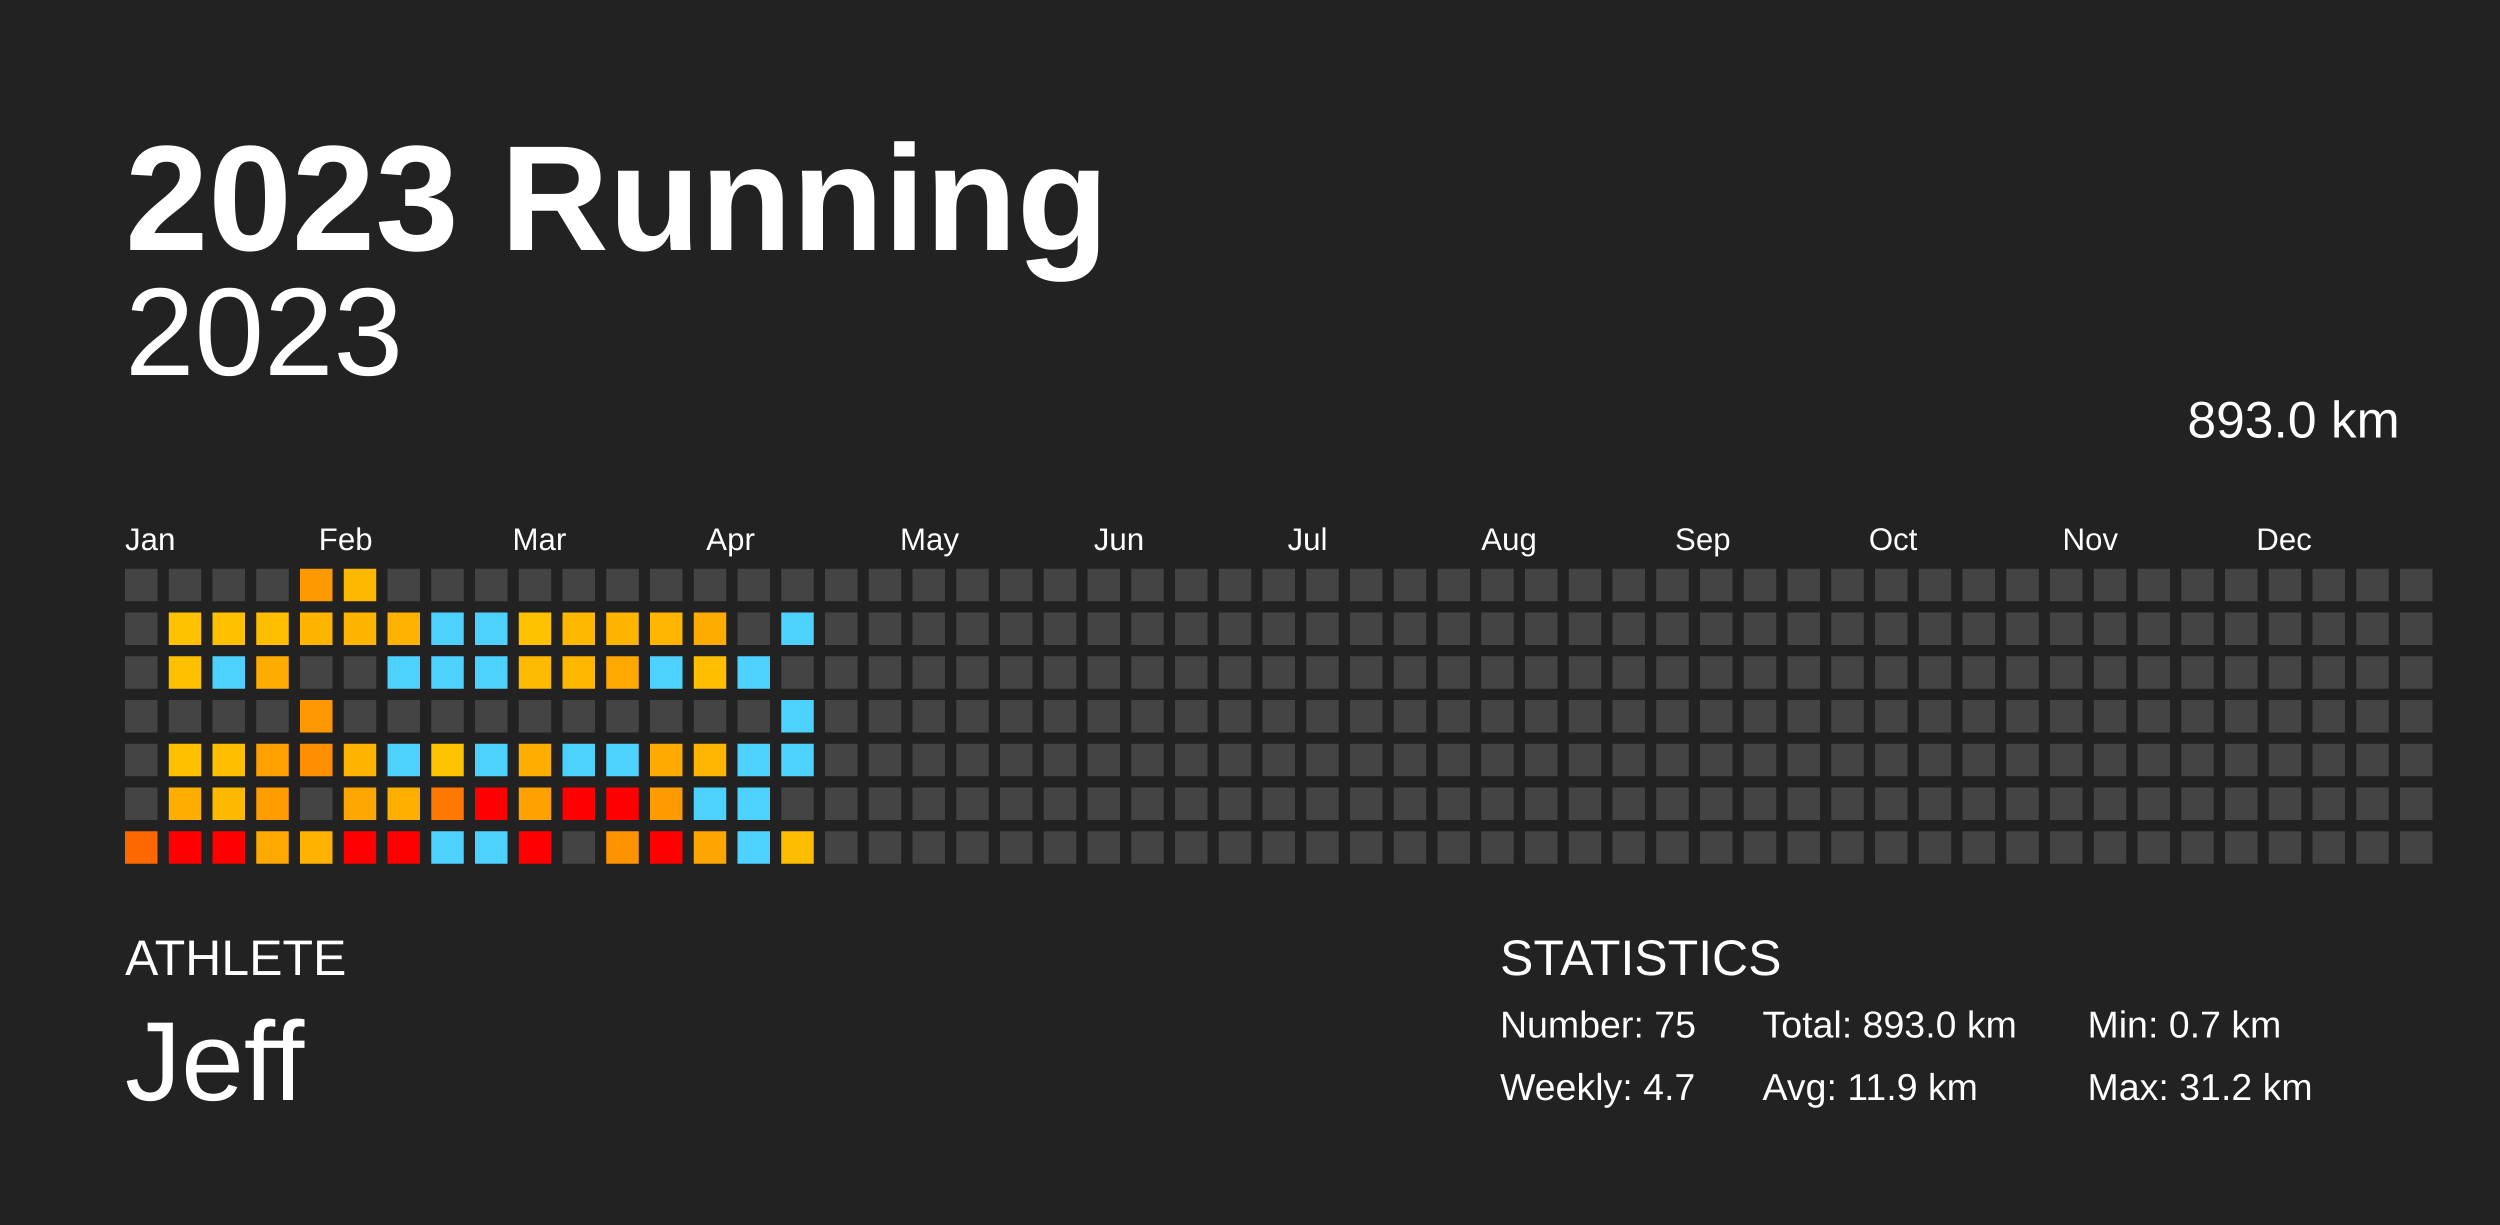
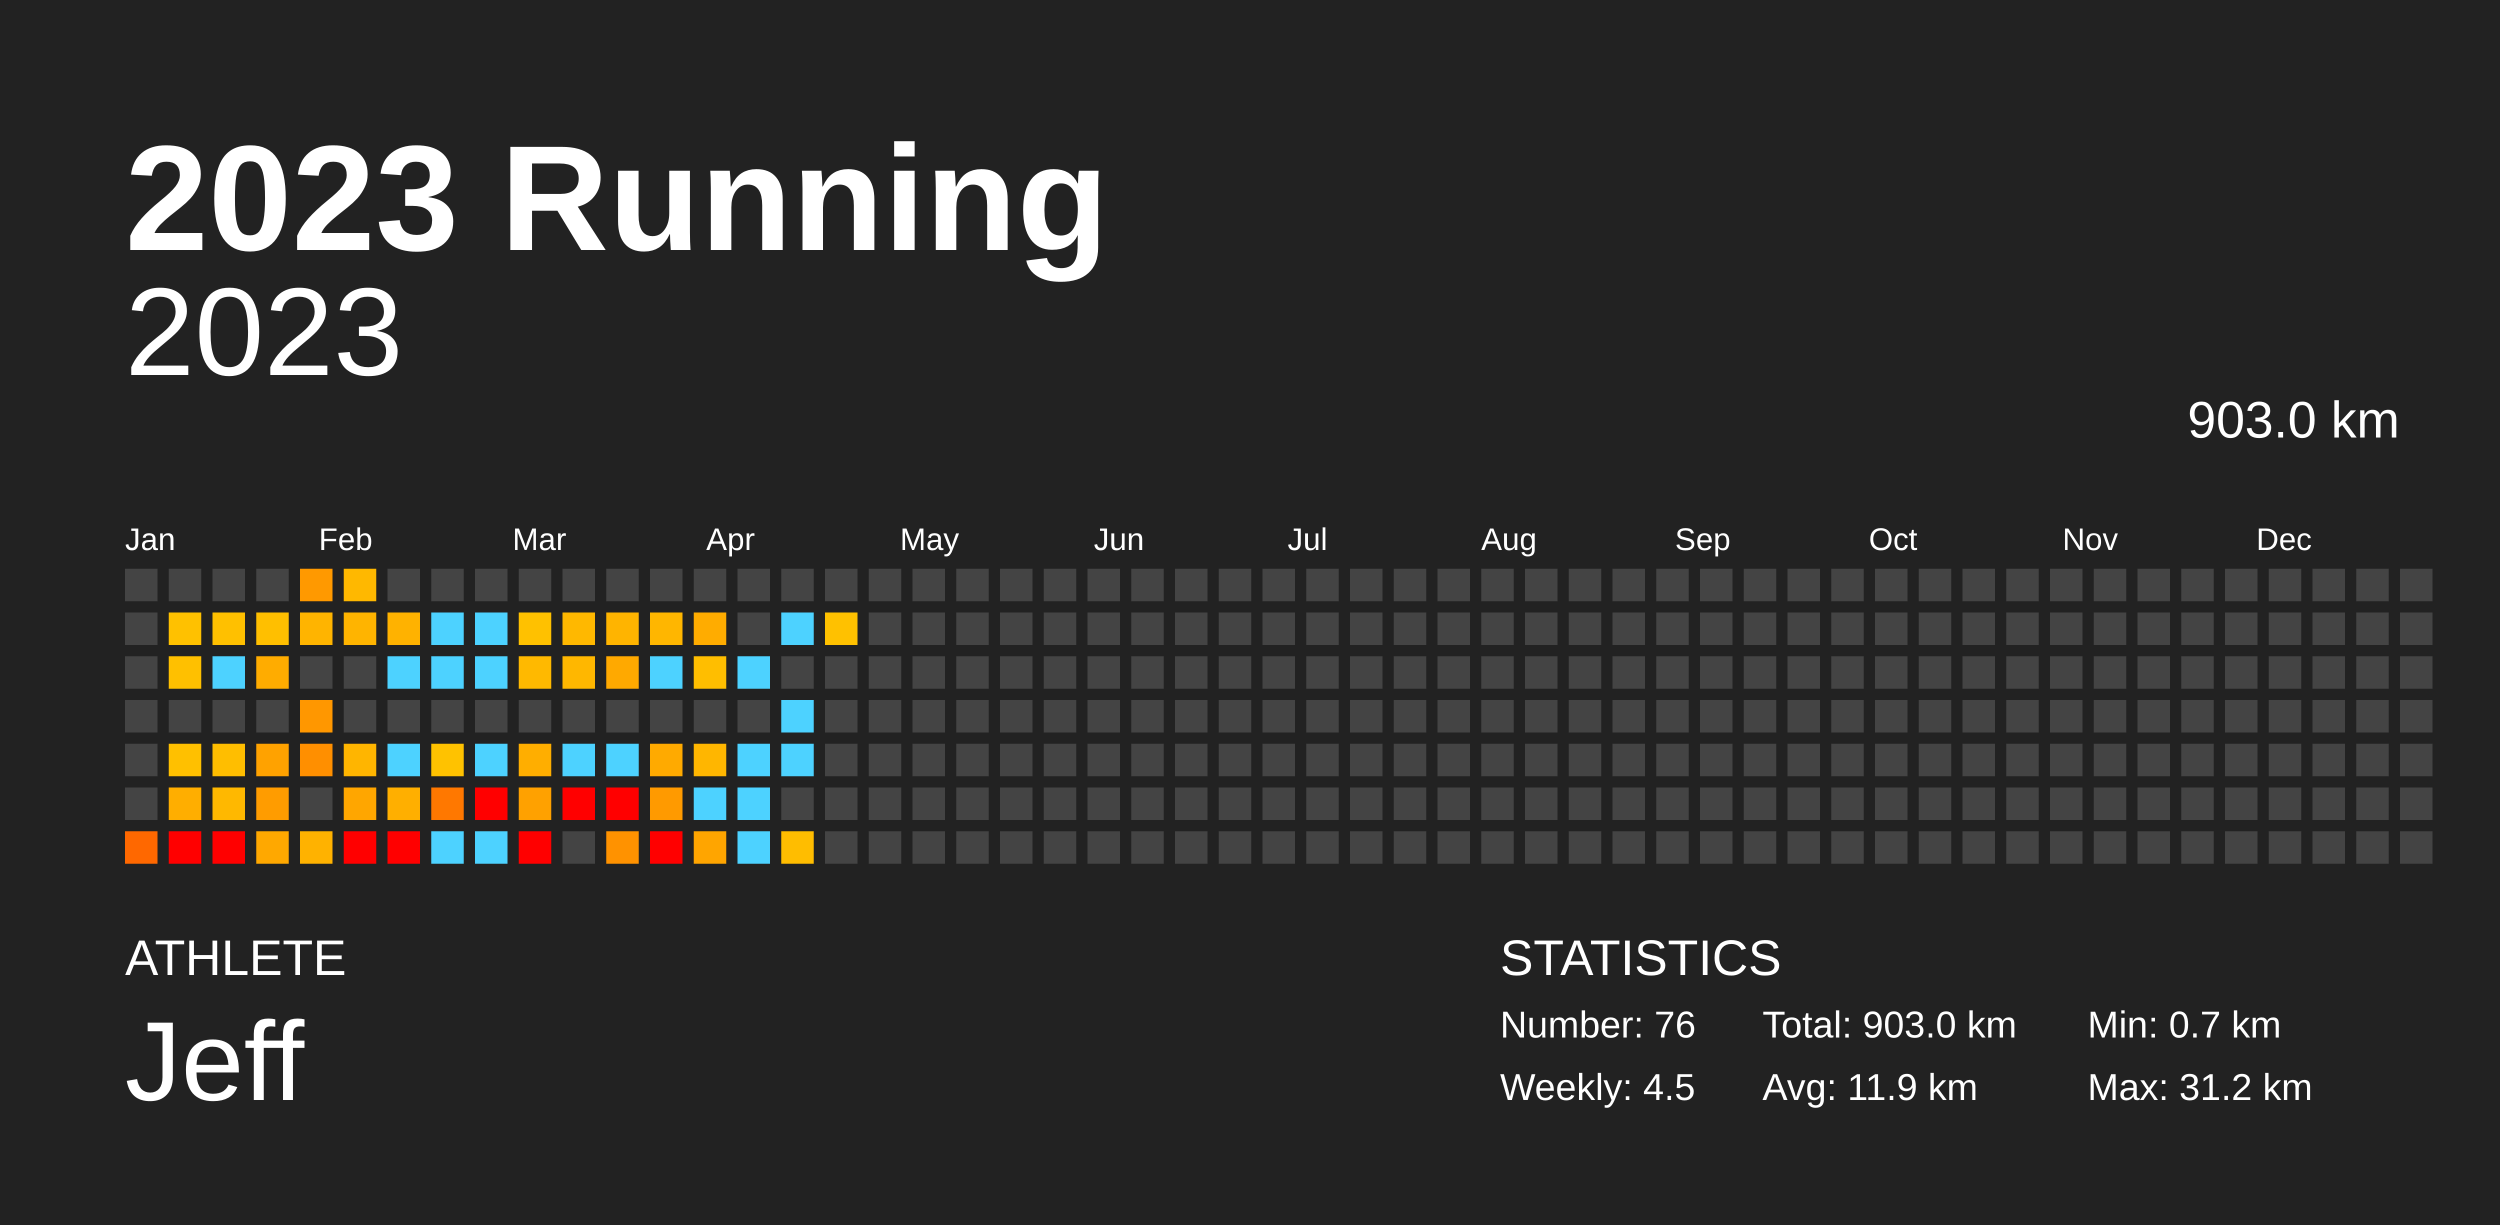
<svg xmlns="http://www.w3.org/2000/svg" baseProfile="full" height="98mm" version="1.1" viewBox="0,0,200,98" width="200mm">
  <defs />
  <rect fill="#222222" height="98" width="200" x="0" y="0" />
  <text fill="#FFFFFF" style="font-size:12px; font-family:Arial; font-weight:bold;" x="10" y="20">2023 Running</text>
  <text fill="#FFFFFF" style="font-size:4px; font-family:Arial" x="10" y="78">ATHLETE</text>
  <text fill="#FFFFFF" style="font-size:9px; font-family:Arial" x="10" y="88">Jeff</text>
  <text fill="#FFFFFF" style="font-size:4px; font-family:Arial" x="120" y="78">STATISTICS</text>
-   <text fill="#FFFFFF" style="font-size:3px; font-family:Arial" x="120" y="83">Number: 75</text>
-   <text fill="#FFFFFF" style="font-size:3px; font-family:Arial" x="120" y="88">Weekly: 4.7</text>
-   <text fill="#FFFFFF" style="font-size:3px; font-family:Arial" x="141" y="83">Total: 893.0 km</text>
+   <text fill="#FFFFFF" style="font-size:3px; font-family:Arial" x="120" y="83">Number: 76</text>
+   <text fill="#FFFFFF" style="font-size:3px; font-family:Arial" x="120" y="88">Weekly: 4.5</text>
+   <text fill="#FFFFFF" style="font-size:3px; font-family:Arial" x="141" y="83">Total: 903.0 km</text>
  <text fill="#FFFFFF" style="font-size:3px; font-family:Arial" x="141" y="88">Avg: 11.9 km</text>
  <text fill="#FFFFFF" style="font-size:3px; font-family:Arial" x="167" y="83">Min: 0.7 km</text>
  <text fill="#FFFFFF" style="font-size:3px; font-family:Arial" x="167" y="88">Max: 31.2 km</text>
  <text alignment-baseline="hanging" fill="#FFFFFF" style="font-size:10.0px; font-family:Arial;" x="10" y="30">2023</text>
-   <text alignment-baseline="hanging" fill="#FFFFFF" style="font-size:4.125px; font-family:Arial;" x="175" y="35">893.0 km</text>
+   <text alignment-baseline="hanging" fill="#FFFFFF" style="font-size:4.125px; font-family:Arial;" x="175" y="35">903.0 km</text>
  <text fill="#FFFFFF" style="font-size:2.5px; font-family:Arial" x="10.0" y="44">Jan</text>
  <text fill="#FFFFFF" style="font-size:2.5px; font-family:Arial" x="25.5" y="44">Feb</text>
  <text fill="#FFFFFF" style="font-size:2.5px; font-family:Arial" x="41.0" y="44">Mar</text>
  <text fill="#FFFFFF" style="font-size:2.5px; font-family:Arial" x="56.5" y="44">Apr</text>
  <text fill="#FFFFFF" style="font-size:2.5px; font-family:Arial" x="72.0" y="44">May</text>
  <text fill="#FFFFFF" style="font-size:2.5px; font-family:Arial" x="87.5" y="44">Jun</text>
  <text fill="#FFFFFF" style="font-size:2.5px; font-family:Arial" x="103.0" y="44">Jul</text>
  <text fill="#FFFFFF" style="font-size:2.5px; font-family:Arial" x="118.5" y="44">Aug</text>
  <text fill="#FFFFFF" style="font-size:2.5px; font-family:Arial" x="134.0" y="44">Sep</text>
  <text fill="#FFFFFF" style="font-size:2.5px; font-family:Arial" x="149.5" y="44">Oct</text>
  <text fill="#FFFFFF" style="font-size:2.5px; font-family:Arial" x="165.0" y="44">Nov</text>
  <text fill="#FFFFFF" style="font-size:2.5px; font-family:Arial" x="180.5" y="44">Dec</text>
  <rect fill="#444444" height="2.6" width="2.6" x="10.0" y="45.5" />
  <rect fill="#444444" height="2.6" width="2.6" x="10.0" y="49.0" />
  <rect fill="#444444" height="2.6" width="2.6" x="10.0" y="52.5" />
  <rect fill="#444444" height="2.6" width="2.6" x="10.0" y="56.0" />
  <rect fill="#444444" height="2.6" width="2.6" x="10.0" y="59.5" />
  <rect fill="#444444" height="2.6" width="2.6" x="10.0" y="63.0" />
  <rect fill="#ff6800" height="2.6" width="2.6" x="10.0" y="66.5" />
  <rect fill="#444444" height="2.6" width="2.6" x="13.5" y="45.5" />
  <rect fill="#ffc100" height="2.6" width="2.6" x="13.5" y="49.0" />
  <rect fill="#ffc000" height="2.6" width="2.6" x="13.5" y="52.5" />
  <rect fill="#444444" height="2.6" width="2.6" x="13.5" y="56.0" />
  <rect fill="#ffc000" height="2.6" width="2.6" x="13.5" y="59.5" />
  <rect fill="#ffae00" height="2.6" width="2.6" x="13.5" y="63.0" />
  <rect fill="red" height="2.6" width="2.6" x="13.5" y="66.5" />
  <rect fill="#444444" height="2.6" width="2.6" x="17.0" y="45.5" />
  <rect fill="#ffc000" height="2.6" width="2.6" x="17.0" y="49.0" />
  <rect fill="#4dd2ff" height="2.6" width="2.6" x="17.0" y="52.5" />
  <rect fill="#444444" height="2.6" width="2.6" x="17.0" y="56.0" />
  <rect fill="#ffbe00" height="2.6" width="2.6" x="17.0" y="59.5" />
  <rect fill="#ffb800" height="2.6" width="2.6" x="17.0" y="63.0" />
  <rect fill="red" height="2.6" width="2.6" x="17.0" y="66.5" />
  <rect fill="#444444" height="2.6" width="2.6" x="20.5" y="45.5" />
  <rect fill="#ffbf00" height="2.6" width="2.6" x="20.5" y="49.0" />
  <rect fill="#ffac00" height="2.6" width="2.6" x="20.5" y="52.5" />
  <rect fill="#444444" height="2.6" width="2.6" x="20.5" y="56.0" />
  <rect fill="#ffa200" height="2.6" width="2.6" x="20.5" y="59.5" />
  <rect fill="#ff9c00" height="2.6" width="2.6" x="20.5" y="63.0" />
  <rect fill="#ffa800" height="2.6" width="2.6" x="20.5" y="66.5" />
  <rect fill="#ff9900" height="2.6" width="2.6" x="24.0" y="45.5" />
  <rect fill="#ffb400" height="2.6" width="2.6" x="24.0" y="49.0" />
  <rect fill="#444444" height="2.6" width="2.6" x="24.0" y="52.5" />
  <rect fill="#ff9700" height="2.6" width="2.6" x="24.0" y="56.0" />
  <rect fill="#ff8f00" height="2.6" width="2.6" x="24.0" y="59.5" />
  <rect fill="#444444" height="2.6" width="2.6" x="24.0" y="63.0" />
  <rect fill="#ffb200" height="2.6" width="2.6" x="24.0" y="66.5" />
  <rect fill="#ffb800" height="2.6" width="2.6" x="27.5" y="45.5" />
  <rect fill="#ffb400" height="2.6" width="2.6" x="27.5" y="49.0" />
  <rect fill="#444444" height="2.6" width="2.6" x="27.5" y="52.5" />
  <rect fill="#444444" height="2.6" width="2.6" x="27.5" y="56.0" />
  <rect fill="#ffb500" height="2.6" width="2.6" x="27.5" y="59.5" />
  <rect fill="#ffa600" height="2.6" width="2.6" x="27.5" y="63.0" />
  <rect fill="red" height="2.6" width="2.6" x="27.5" y="66.5" />
  <rect fill="#444444" height="2.6" width="2.6" x="31.0" y="45.5" />
  <rect fill="#ffb200" height="2.6" width="2.6" x="31.0" y="49.0" />
  <rect fill="#4dd2ff" height="2.6" width="2.6" x="31.0" y="52.5" />
  <rect fill="#444444" height="2.6" width="2.6" x="31.0" y="56.0" />
  <rect fill="#4dd2ff" height="2.6" width="2.6" x="31.0" y="59.5" />
  <rect fill="#ffaf00" height="2.6" width="2.6" x="31.0" y="63.0" />
  <rect fill="red" height="2.6" width="2.6" x="31.0" y="66.5" />
  <rect fill="#444444" height="2.6" width="2.6" x="34.5" y="45.5" />
  <rect fill="#4dd2ff" height="2.6" width="2.6" x="34.5" y="49.0" />
  <rect fill="#4dd2ff" height="2.6" width="2.6" x="34.5" y="52.5" />
  <rect fill="#444444" height="2.6" width="2.6" x="34.5" y="56.0" />
  <rect fill="#ffc200" height="2.6" width="2.6" x="34.5" y="59.5" />
  <rect fill="#ff7800" height="2.6" width="2.6" x="34.5" y="63.0" />
  <rect fill="#4dd2ff" height="2.6" width="2.6" x="34.5" y="66.5" />
  <rect fill="#444444" height="2.6" width="2.6" x="38.0" y="45.5" />
  <rect fill="#4dd2ff" height="2.6" width="2.6" x="38.0" y="49.0" />
  <rect fill="#4dd2ff" height="2.6" width="2.6" x="38.0" y="52.5" />
  <rect fill="#444444" height="2.6" width="2.6" x="38.0" y="56.0" />
  <rect fill="#4dd2ff" height="2.6" width="2.6" x="38.0" y="59.5" />
  <rect fill="red" height="2.6" width="2.6" x="38.0" y="63.0" />
  <rect fill="#4dd2ff" height="2.6" width="2.6" x="38.0" y="66.5" />
  <rect fill="#444444" height="2.6" width="2.6" x="41.5" y="45.5" />
  <rect fill="#ffc100" height="2.6" width="2.6" x="41.5" y="49.0" />
  <rect fill="#ffb900" height="2.6" width="2.6" x="41.5" y="52.5" />
  <rect fill="#444444" height="2.6" width="2.6" x="41.5" y="56.0" />
  <rect fill="#ffae00" height="2.6" width="2.6" x="41.5" y="59.5" />
  <rect fill="#ffa100" height="2.6" width="2.6" x="41.5" y="63.0" />
  <rect fill="red" height="2.6" width="2.6" x="41.5" y="66.5" />
  <rect fill="#444444" height="2.6" width="2.6" x="45.0" y="45.5" />
  <rect fill="#ffb800" height="2.6" width="2.6" x="45.0" y="49.0" />
  <rect fill="#ffb700" height="2.6" width="2.6" x="45.0" y="52.5" />
  <rect fill="#444444" height="2.6" width="2.6" x="45.0" y="56.0" />
  <rect fill="#4dd2ff" height="2.6" width="2.6" x="45.0" y="59.5" />
  <rect fill="red" height="2.6" width="2.6" x="45.0" y="63.0" />
  <rect fill="#444444" height="2.6" width="2.6" x="45.0" y="66.5" />
  <rect fill="#444444" height="2.6" width="2.6" x="48.5" y="45.5" />
  <rect fill="#ffb400" height="2.6" width="2.6" x="48.5" y="49.0" />
  <rect fill="#ffa900" height="2.6" width="2.6" x="48.5" y="52.5" />
  <rect fill="#444444" height="2.6" width="2.6" x="48.5" y="56.0" />
  <rect fill="#4dd2ff" height="2.6" width="2.6" x="48.5" y="59.5" />
  <rect fill="red" height="2.6" width="2.6" x="48.5" y="63.0" />
  <rect fill="#ff9200" height="2.6" width="2.6" x="48.5" y="66.5" />
  <rect fill="#444444" height="2.6" width="2.6" x="52.0" y="45.5" />
  <rect fill="#ffb600" height="2.6" width="2.6" x="52.0" y="49.0" />
  <rect fill="#4dd2ff" height="2.6" width="2.6" x="52.0" y="52.5" />
  <rect fill="#444444" height="2.6" width="2.6" x="52.0" y="56.0" />
  <rect fill="#ffaa00" height="2.6" width="2.6" x="52.0" y="59.5" />
  <rect fill="#ff9a00" height="2.6" width="2.6" x="52.0" y="63.0" />
  <rect fill="red" height="2.6" width="2.6" x="52.0" y="66.5" />
  <rect fill="#444444" height="2.6" width="2.6" x="55.5" y="45.5" />
  <rect fill="#ffac00" height="2.6" width="2.6" x="55.5" y="49.0" />
  <rect fill="#ffbe00" height="2.6" width="2.6" x="55.5" y="52.5" />
  <rect fill="#444444" height="2.6" width="2.6" x="55.5" y="56.0" />
  <rect fill="#ffb600" height="2.6" width="2.6" x="55.5" y="59.5" />
  <rect fill="#4dd2ff" height="2.6" width="2.6" x="55.5" y="63.0" />
  <rect fill="#ffa500" height="2.6" width="2.6" x="55.5" y="66.5" />
  <rect fill="#444444" height="2.6" width="2.6" x="59.0" y="45.5" />
  <rect fill="#444444" height="2.6" width="2.6" x="59.0" y="49.0" />
  <rect fill="#4dd2ff" height="2.6" width="2.6" x="59.0" y="52.5" />
  <rect fill="#444444" height="2.6" width="2.6" x="59.0" y="56.0" />
  <rect fill="#4dd2ff" height="2.6" width="2.6" x="59.0" y="59.5" />
  <rect fill="#4dd2ff" height="2.6" width="2.6" x="59.0" y="63.0" />
  <rect fill="#4dd2ff" height="2.6" width="2.6" x="59.0" y="66.5" />
  <rect fill="#444444" height="2.6" width="2.6" x="62.5" y="45.5" />
  <rect fill="#4dd2ff" height="2.6" width="2.6" x="62.5" y="49.0" />
  <rect fill="#444444" height="2.6" width="2.6" x="62.5" y="52.5" />
  <rect fill="#4dd2ff" height="2.6" width="2.6" x="62.5" y="56.0" />
  <rect fill="#4dd2ff" height="2.6" width="2.6" x="62.5" y="59.5" />
  <rect fill="#444444" height="2.6" width="2.6" x="62.5" y="63.0" />
  <rect fill="#ffbd00" height="2.6" width="2.6" x="62.5" y="66.5" />
  <rect fill="#444444" height="2.6" width="2.6" x="66.0" y="45.5" />
-   <rect fill="#444444" height="2.6" width="2.6" x="66.0" y="49.0" />
+   <rect fill="#ffc100" height="2.6" width="2.6" x="66.0" y="49.0" />
  <rect fill="#444444" height="2.6" width="2.6" x="66.0" y="52.5" />
  <rect fill="#444444" height="2.6" width="2.6" x="66.0" y="56.0" />
  <rect fill="#444444" height="2.6" width="2.6" x="66.0" y="59.5" />
  <rect fill="#444444" height="2.6" width="2.6" x="66.0" y="63.0" />
  <rect fill="#444444" height="2.6" width="2.6" x="66.0" y="66.5" />
  <rect fill="#444444" height="2.6" width="2.6" x="69.5" y="45.5" />
  <rect fill="#444444" height="2.6" width="2.6" x="69.5" y="49.0" />
  <rect fill="#444444" height="2.6" width="2.6" x="69.5" y="52.5" />
  <rect fill="#444444" height="2.6" width="2.6" x="69.5" y="56.0" />
  <rect fill="#444444" height="2.6" width="2.6" x="69.5" y="59.5" />
  <rect fill="#444444" height="2.6" width="2.6" x="69.5" y="63.0" />
  <rect fill="#444444" height="2.6" width="2.6" x="69.5" y="66.5" />
  <rect fill="#444444" height="2.6" width="2.6" x="73.0" y="45.5" />
  <rect fill="#444444" height="2.6" width="2.6" x="73.0" y="49.0" />
  <rect fill="#444444" height="2.6" width="2.6" x="73.0" y="52.5" />
  <rect fill="#444444" height="2.6" width="2.6" x="73.0" y="56.0" />
  <rect fill="#444444" height="2.6" width="2.6" x="73.0" y="59.5" />
  <rect fill="#444444" height="2.6" width="2.6" x="73.0" y="63.0" />
  <rect fill="#444444" height="2.6" width="2.6" x="73.0" y="66.5" />
  <rect fill="#444444" height="2.6" width="2.6" x="76.5" y="45.5" />
  <rect fill="#444444" height="2.6" width="2.6" x="76.5" y="49.0" />
  <rect fill="#444444" height="2.6" width="2.6" x="76.5" y="52.5" />
  <rect fill="#444444" height="2.6" width="2.6" x="76.5" y="56.0" />
  <rect fill="#444444" height="2.6" width="2.6" x="76.5" y="59.5" />
  <rect fill="#444444" height="2.6" width="2.6" x="76.5" y="63.0" />
  <rect fill="#444444" height="2.6" width="2.6" x="76.5" y="66.5" />
  <rect fill="#444444" height="2.6" width="2.6" x="80.0" y="45.5" />
  <rect fill="#444444" height="2.6" width="2.6" x="80.0" y="49.0" />
  <rect fill="#444444" height="2.6" width="2.6" x="80.0" y="52.5" />
  <rect fill="#444444" height="2.6" width="2.6" x="80.0" y="56.0" />
  <rect fill="#444444" height="2.6" width="2.6" x="80.0" y="59.5" />
  <rect fill="#444444" height="2.6" width="2.6" x="80.0" y="63.0" />
  <rect fill="#444444" height="2.6" width="2.6" x="80.0" y="66.5" />
  <rect fill="#444444" height="2.6" width="2.6" x="83.5" y="45.5" />
  <rect fill="#444444" height="2.6" width="2.6" x="83.5" y="49.0" />
  <rect fill="#444444" height="2.6" width="2.6" x="83.5" y="52.5" />
  <rect fill="#444444" height="2.6" width="2.6" x="83.5" y="56.0" />
  <rect fill="#444444" height="2.6" width="2.6" x="83.5" y="59.5" />
  <rect fill="#444444" height="2.6" width="2.6" x="83.5" y="63.0" />
  <rect fill="#444444" height="2.6" width="2.6" x="83.5" y="66.5" />
  <rect fill="#444444" height="2.6" width="2.6" x="87.0" y="45.5" />
  <rect fill="#444444" height="2.6" width="2.6" x="87.0" y="49.0" />
  <rect fill="#444444" height="2.6" width="2.6" x="87.0" y="52.5" />
  <rect fill="#444444" height="2.6" width="2.6" x="87.0" y="56.0" />
  <rect fill="#444444" height="2.6" width="2.6" x="87.0" y="59.5" />
  <rect fill="#444444" height="2.6" width="2.6" x="87.0" y="63.0" />
  <rect fill="#444444" height="2.6" width="2.6" x="87.0" y="66.5" />
  <rect fill="#444444" height="2.6" width="2.6" x="90.5" y="45.5" />
  <rect fill="#444444" height="2.6" width="2.6" x="90.5" y="49.0" />
  <rect fill="#444444" height="2.6" width="2.6" x="90.5" y="52.5" />
  <rect fill="#444444" height="2.6" width="2.6" x="90.5" y="56.0" />
  <rect fill="#444444" height="2.6" width="2.6" x="90.5" y="59.5" />
  <rect fill="#444444" height="2.6" width="2.6" x="90.5" y="63.0" />
  <rect fill="#444444" height="2.6" width="2.6" x="90.5" y="66.5" />
  <rect fill="#444444" height="2.6" width="2.6" x="94.0" y="45.5" />
  <rect fill="#444444" height="2.6" width="2.6" x="94.0" y="49.0" />
  <rect fill="#444444" height="2.6" width="2.6" x="94.0" y="52.5" />
  <rect fill="#444444" height="2.6" width="2.6" x="94.0" y="56.0" />
  <rect fill="#444444" height="2.6" width="2.6" x="94.0" y="59.5" />
  <rect fill="#444444" height="2.6" width="2.6" x="94.0" y="63.0" />
  <rect fill="#444444" height="2.6" width="2.6" x="94.0" y="66.5" />
  <rect fill="#444444" height="2.6" width="2.6" x="97.5" y="45.5" />
  <rect fill="#444444" height="2.6" width="2.6" x="97.5" y="49.0" />
  <rect fill="#444444" height="2.6" width="2.6" x="97.5" y="52.5" />
  <rect fill="#444444" height="2.6" width="2.6" x="97.5" y="56.0" />
  <rect fill="#444444" height="2.6" width="2.6" x="97.5" y="59.5" />
  <rect fill="#444444" height="2.6" width="2.6" x="97.5" y="63.0" />
  <rect fill="#444444" height="2.6" width="2.6" x="97.5" y="66.5" />
  <rect fill="#444444" height="2.6" width="2.6" x="101.0" y="45.5" />
  <rect fill="#444444" height="2.6" width="2.6" x="101.0" y="49.0" />
  <rect fill="#444444" height="2.6" width="2.6" x="101.0" y="52.5" />
  <rect fill="#444444" height="2.6" width="2.6" x="101.0" y="56.0" />
  <rect fill="#444444" height="2.6" width="2.6" x="101.0" y="59.5" />
  <rect fill="#444444" height="2.6" width="2.6" x="101.0" y="63.0" />
  <rect fill="#444444" height="2.6" width="2.6" x="101.0" y="66.5" />
  <rect fill="#444444" height="2.6" width="2.6" x="104.5" y="45.5" />
  <rect fill="#444444" height="2.6" width="2.6" x="104.5" y="49.0" />
  <rect fill="#444444" height="2.6" width="2.6" x="104.5" y="52.5" />
  <rect fill="#444444" height="2.6" width="2.6" x="104.5" y="56.0" />
  <rect fill="#444444" height="2.6" width="2.6" x="104.5" y="59.5" />
  <rect fill="#444444" height="2.6" width="2.6" x="104.5" y="63.0" />
  <rect fill="#444444" height="2.6" width="2.6" x="104.5" y="66.5" />
  <rect fill="#444444" height="2.6" width="2.6" x="108.0" y="45.5" />
  <rect fill="#444444" height="2.6" width="2.6" x="108.0" y="49.0" />
  <rect fill="#444444" height="2.6" width="2.6" x="108.0" y="52.5" />
  <rect fill="#444444" height="2.6" width="2.6" x="108.0" y="56.0" />
  <rect fill="#444444" height="2.6" width="2.6" x="108.0" y="59.5" />
  <rect fill="#444444" height="2.6" width="2.6" x="108.0" y="63.0" />
  <rect fill="#444444" height="2.6" width="2.6" x="108.0" y="66.5" />
  <rect fill="#444444" height="2.6" width="2.6" x="111.5" y="45.5" />
  <rect fill="#444444" height="2.6" width="2.6" x="111.5" y="49.0" />
  <rect fill="#444444" height="2.6" width="2.6" x="111.5" y="52.5" />
  <rect fill="#444444" height="2.6" width="2.6" x="111.5" y="56.0" />
  <rect fill="#444444" height="2.6" width="2.6" x="111.5" y="59.5" />
  <rect fill="#444444" height="2.6" width="2.6" x="111.5" y="63.0" />
  <rect fill="#444444" height="2.6" width="2.6" x="111.5" y="66.5" />
  <rect fill="#444444" height="2.6" width="2.6" x="115.0" y="45.5" />
  <rect fill="#444444" height="2.6" width="2.6" x="115.0" y="49.0" />
  <rect fill="#444444" height="2.6" width="2.6" x="115.0" y="52.5" />
  <rect fill="#444444" height="2.6" width="2.6" x="115.0" y="56.0" />
  <rect fill="#444444" height="2.6" width="2.6" x="115.0" y="59.5" />
  <rect fill="#444444" height="2.6" width="2.6" x="115.0" y="63.0" />
  <rect fill="#444444" height="2.6" width="2.6" x="115.0" y="66.5" />
  <rect fill="#444444" height="2.6" width="2.6" x="118.5" y="45.5" />
  <rect fill="#444444" height="2.6" width="2.6" x="118.5" y="49.0" />
  <rect fill="#444444" height="2.6" width="2.6" x="118.5" y="52.5" />
  <rect fill="#444444" height="2.6" width="2.6" x="118.5" y="56.0" />
  <rect fill="#444444" height="2.6" width="2.6" x="118.5" y="59.5" />
  <rect fill="#444444" height="2.6" width="2.6" x="118.5" y="63.0" />
  <rect fill="#444444" height="2.6" width="2.6" x="118.5" y="66.5" />
  <rect fill="#444444" height="2.6" width="2.6" x="122.0" y="45.5" />
  <rect fill="#444444" height="2.6" width="2.6" x="122.0" y="49.0" />
  <rect fill="#444444" height="2.6" width="2.6" x="122.0" y="52.5" />
  <rect fill="#444444" height="2.6" width="2.6" x="122.0" y="56.0" />
  <rect fill="#444444" height="2.6" width="2.6" x="122.0" y="59.5" />
  <rect fill="#444444" height="2.6" width="2.6" x="122.0" y="63.0" />
  <rect fill="#444444" height="2.6" width="2.6" x="122.0" y="66.5" />
  <rect fill="#444444" height="2.6" width="2.6" x="125.5" y="45.5" />
  <rect fill="#444444" height="2.6" width="2.6" x="125.5" y="49.0" />
  <rect fill="#444444" height="2.6" width="2.6" x="125.5" y="52.5" />
  <rect fill="#444444" height="2.6" width="2.6" x="125.5" y="56.0" />
  <rect fill="#444444" height="2.6" width="2.6" x="125.5" y="59.5" />
  <rect fill="#444444" height="2.6" width="2.6" x="125.5" y="63.0" />
  <rect fill="#444444" height="2.6" width="2.6" x="125.5" y="66.5" />
  <rect fill="#444444" height="2.6" width="2.6" x="129.0" y="45.5" />
  <rect fill="#444444" height="2.6" width="2.6" x="129.0" y="49.0" />
  <rect fill="#444444" height="2.6" width="2.6" x="129.0" y="52.5" />
  <rect fill="#444444" height="2.6" width="2.6" x="129.0" y="56.0" />
  <rect fill="#444444" height="2.6" width="2.6" x="129.0" y="59.5" />
  <rect fill="#444444" height="2.6" width="2.6" x="129.0" y="63.0" />
  <rect fill="#444444" height="2.6" width="2.6" x="129.0" y="66.5" />
  <rect fill="#444444" height="2.6" width="2.6" x="132.5" y="45.5" />
  <rect fill="#444444" height="2.6" width="2.6" x="132.5" y="49.0" />
  <rect fill="#444444" height="2.6" width="2.6" x="132.5" y="52.5" />
  <rect fill="#444444" height="2.6" width="2.6" x="132.5" y="56.0" />
  <rect fill="#444444" height="2.6" width="2.6" x="132.5" y="59.5" />
  <rect fill="#444444" height="2.6" width="2.6" x="132.5" y="63.0" />
  <rect fill="#444444" height="2.6" width="2.6" x="132.5" y="66.5" />
  <rect fill="#444444" height="2.6" width="2.6" x="136.0" y="45.5" />
  <rect fill="#444444" height="2.6" width="2.6" x="136.0" y="49.0" />
  <rect fill="#444444" height="2.6" width="2.6" x="136.0" y="52.5" />
  <rect fill="#444444" height="2.6" width="2.6" x="136.0" y="56.0" />
  <rect fill="#444444" height="2.6" width="2.6" x="136.0" y="59.5" />
  <rect fill="#444444" height="2.6" width="2.6" x="136.0" y="63.0" />
  <rect fill="#444444" height="2.6" width="2.6" x="136.0" y="66.5" />
  <rect fill="#444444" height="2.6" width="2.6" x="139.5" y="45.5" />
  <rect fill="#444444" height="2.6" width="2.6" x="139.5" y="49.0" />
  <rect fill="#444444" height="2.6" width="2.6" x="139.5" y="52.5" />
  <rect fill="#444444" height="2.6" width="2.6" x="139.5" y="56.0" />
  <rect fill="#444444" height="2.6" width="2.6" x="139.5" y="59.5" />
  <rect fill="#444444" height="2.6" width="2.6" x="139.5" y="63.0" />
  <rect fill="#444444" height="2.6" width="2.6" x="139.5" y="66.5" />
  <rect fill="#444444" height="2.6" width="2.6" x="143.0" y="45.5" />
  <rect fill="#444444" height="2.6" width="2.6" x="143.0" y="49.0" />
  <rect fill="#444444" height="2.6" width="2.6" x="143.0" y="52.5" />
  <rect fill="#444444" height="2.6" width="2.6" x="143.0" y="56.0" />
  <rect fill="#444444" height="2.6" width="2.6" x="143.0" y="59.5" />
  <rect fill="#444444" height="2.6" width="2.6" x="143.0" y="63.0" />
  <rect fill="#444444" height="2.6" width="2.6" x="143.0" y="66.5" />
  <rect fill="#444444" height="2.6" width="2.6" x="146.5" y="45.5" />
  <rect fill="#444444" height="2.6" width="2.6" x="146.5" y="49.0" />
  <rect fill="#444444" height="2.6" width="2.6" x="146.5" y="52.5" />
  <rect fill="#444444" height="2.6" width="2.6" x="146.5" y="56.0" />
  <rect fill="#444444" height="2.6" width="2.6" x="146.5" y="59.5" />
  <rect fill="#444444" height="2.6" width="2.6" x="146.5" y="63.0" />
  <rect fill="#444444" height="2.6" width="2.6" x="146.5" y="66.5" />
  <rect fill="#444444" height="2.6" width="2.6" x="150.0" y="45.5" />
  <rect fill="#444444" height="2.6" width="2.6" x="150.0" y="49.0" />
  <rect fill="#444444" height="2.6" width="2.6" x="150.0" y="52.5" />
  <rect fill="#444444" height="2.6" width="2.6" x="150.0" y="56.0" />
  <rect fill="#444444" height="2.6" width="2.6" x="150.0" y="59.5" />
  <rect fill="#444444" height="2.6" width="2.6" x="150.0" y="63.0" />
  <rect fill="#444444" height="2.6" width="2.6" x="150.0" y="66.5" />
  <rect fill="#444444" height="2.6" width="2.6" x="153.5" y="45.5" />
  <rect fill="#444444" height="2.6" width="2.6" x="153.5" y="49.0" />
  <rect fill="#444444" height="2.6" width="2.6" x="153.5" y="52.5" />
  <rect fill="#444444" height="2.6" width="2.6" x="153.5" y="56.0" />
  <rect fill="#444444" height="2.6" width="2.6" x="153.5" y="59.5" />
  <rect fill="#444444" height="2.6" width="2.6" x="153.5" y="63.0" />
  <rect fill="#444444" height="2.6" width="2.6" x="153.5" y="66.5" />
  <rect fill="#444444" height="2.6" width="2.6" x="157.0" y="45.5" />
  <rect fill="#444444" height="2.6" width="2.6" x="157.0" y="49.0" />
  <rect fill="#444444" height="2.6" width="2.6" x="157.0" y="52.5" />
  <rect fill="#444444" height="2.6" width="2.6" x="157.0" y="56.0" />
  <rect fill="#444444" height="2.6" width="2.6" x="157.0" y="59.5" />
  <rect fill="#444444" height="2.6" width="2.6" x="157.0" y="63.0" />
  <rect fill="#444444" height="2.6" width="2.6" x="157.0" y="66.5" />
  <rect fill="#444444" height="2.6" width="2.6" x="160.5" y="45.5" />
  <rect fill="#444444" height="2.6" width="2.6" x="160.5" y="49.0" />
  <rect fill="#444444" height="2.6" width="2.6" x="160.5" y="52.5" />
  <rect fill="#444444" height="2.6" width="2.6" x="160.5" y="56.0" />
  <rect fill="#444444" height="2.6" width="2.6" x="160.5" y="59.5" />
  <rect fill="#444444" height="2.6" width="2.6" x="160.5" y="63.0" />
  <rect fill="#444444" height="2.6" width="2.6" x="160.5" y="66.5" />
  <rect fill="#444444" height="2.6" width="2.6" x="164.0" y="45.5" />
  <rect fill="#444444" height="2.6" width="2.6" x="164.0" y="49.0" />
  <rect fill="#444444" height="2.6" width="2.6" x="164.0" y="52.5" />
  <rect fill="#444444" height="2.6" width="2.6" x="164.0" y="56.0" />
  <rect fill="#444444" height="2.6" width="2.6" x="164.0" y="59.5" />
  <rect fill="#444444" height="2.6" width="2.6" x="164.0" y="63.0" />
  <rect fill="#444444" height="2.6" width="2.6" x="164.0" y="66.5" />
  <rect fill="#444444" height="2.6" width="2.6" x="167.5" y="45.5" />
  <rect fill="#444444" height="2.6" width="2.6" x="167.5" y="49.0" />
  <rect fill="#444444" height="2.6" width="2.6" x="167.5" y="52.5" />
  <rect fill="#444444" height="2.6" width="2.6" x="167.5" y="56.0" />
  <rect fill="#444444" height="2.6" width="2.6" x="167.5" y="59.5" />
  <rect fill="#444444" height="2.6" width="2.6" x="167.5" y="63.0" />
  <rect fill="#444444" height="2.6" width="2.6" x="167.5" y="66.5" />
  <rect fill="#444444" height="2.6" width="2.6" x="171.0" y="45.5" />
  <rect fill="#444444" height="2.6" width="2.6" x="171.0" y="49.0" />
  <rect fill="#444444" height="2.6" width="2.6" x="171.0" y="52.5" />
  <rect fill="#444444" height="2.6" width="2.6" x="171.0" y="56.0" />
  <rect fill="#444444" height="2.6" width="2.6" x="171.0" y="59.5" />
  <rect fill="#444444" height="2.6" width="2.6" x="171.0" y="63.0" />
  <rect fill="#444444" height="2.6" width="2.6" x="171.0" y="66.5" />
  <rect fill="#444444" height="2.6" width="2.6" x="174.5" y="45.5" />
  <rect fill="#444444" height="2.6" width="2.6" x="174.5" y="49.0" />
  <rect fill="#444444" height="2.6" width="2.6" x="174.5" y="52.5" />
  <rect fill="#444444" height="2.6" width="2.6" x="174.5" y="56.0" />
  <rect fill="#444444" height="2.6" width="2.6" x="174.5" y="59.5" />
  <rect fill="#444444" height="2.6" width="2.6" x="174.5" y="63.0" />
  <rect fill="#444444" height="2.6" width="2.6" x="174.5" y="66.5" />
  <rect fill="#444444" height="2.6" width="2.6" x="178.0" y="45.5" />
  <rect fill="#444444" height="2.6" width="2.6" x="178.0" y="49.0" />
  <rect fill="#444444" height="2.6" width="2.6" x="178.0" y="52.5" />
  <rect fill="#444444" height="2.6" width="2.6" x="178.0" y="56.0" />
  <rect fill="#444444" height="2.6" width="2.6" x="178.0" y="59.5" />
  <rect fill="#444444" height="2.6" width="2.6" x="178.0" y="63.0" />
  <rect fill="#444444" height="2.6" width="2.6" x="178.0" y="66.5" />
  <rect fill="#444444" height="2.6" width="2.6" x="181.5" y="45.5" />
  <rect fill="#444444" height="2.6" width="2.6" x="181.5" y="49.0" />
  <rect fill="#444444" height="2.6" width="2.6" x="181.5" y="52.5" />
  <rect fill="#444444" height="2.6" width="2.6" x="181.5" y="56.0" />
  <rect fill="#444444" height="2.6" width="2.6" x="181.5" y="59.5" />
  <rect fill="#444444" height="2.6" width="2.6" x="181.5" y="63.0" />
  <rect fill="#444444" height="2.6" width="2.6" x="181.5" y="66.5" />
  <rect fill="#444444" height="2.6" width="2.6" x="185.0" y="45.5" />
  <rect fill="#444444" height="2.6" width="2.6" x="185.0" y="49.0" />
  <rect fill="#444444" height="2.6" width="2.6" x="185.0" y="52.5" />
  <rect fill="#444444" height="2.6" width="2.6" x="185.0" y="56.0" />
  <rect fill="#444444" height="2.6" width="2.6" x="185.0" y="59.5" />
  <rect fill="#444444" height="2.6" width="2.6" x="185.0" y="63.0" />
  <rect fill="#444444" height="2.6" width="2.6" x="185.0" y="66.5" />
  <rect fill="#444444" height="2.6" width="2.6" x="188.5" y="45.5" />
  <rect fill="#444444" height="2.6" width="2.6" x="188.5" y="49.0" />
  <rect fill="#444444" height="2.6" width="2.6" x="188.5" y="52.5" />
  <rect fill="#444444" height="2.6" width="2.6" x="188.5" y="56.0" />
  <rect fill="#444444" height="2.6" width="2.6" x="188.5" y="59.5" />
  <rect fill="#444444" height="2.6" width="2.6" x="188.5" y="63.0" />
  <rect fill="#444444" height="2.6" width="2.6" x="188.5" y="66.5" />
  <rect fill="#444444" height="2.6" width="2.6" x="192.0" y="45.5" />
  <rect fill="#444444" height="2.6" width="2.6" x="192.0" y="49.0" />
  <rect fill="#444444" height="2.6" width="2.6" x="192.0" y="52.5" />
  <rect fill="#444444" height="2.6" width="2.6" x="192.0" y="56.0" />
  <rect fill="#444444" height="2.6" width="2.6" x="192.0" y="59.5" />
  <rect fill="#444444" height="2.6" width="2.6" x="192.0" y="63.0" />
  <rect fill="#444444" height="2.6" width="2.6" x="192.0" y="66.5" />
</svg>
